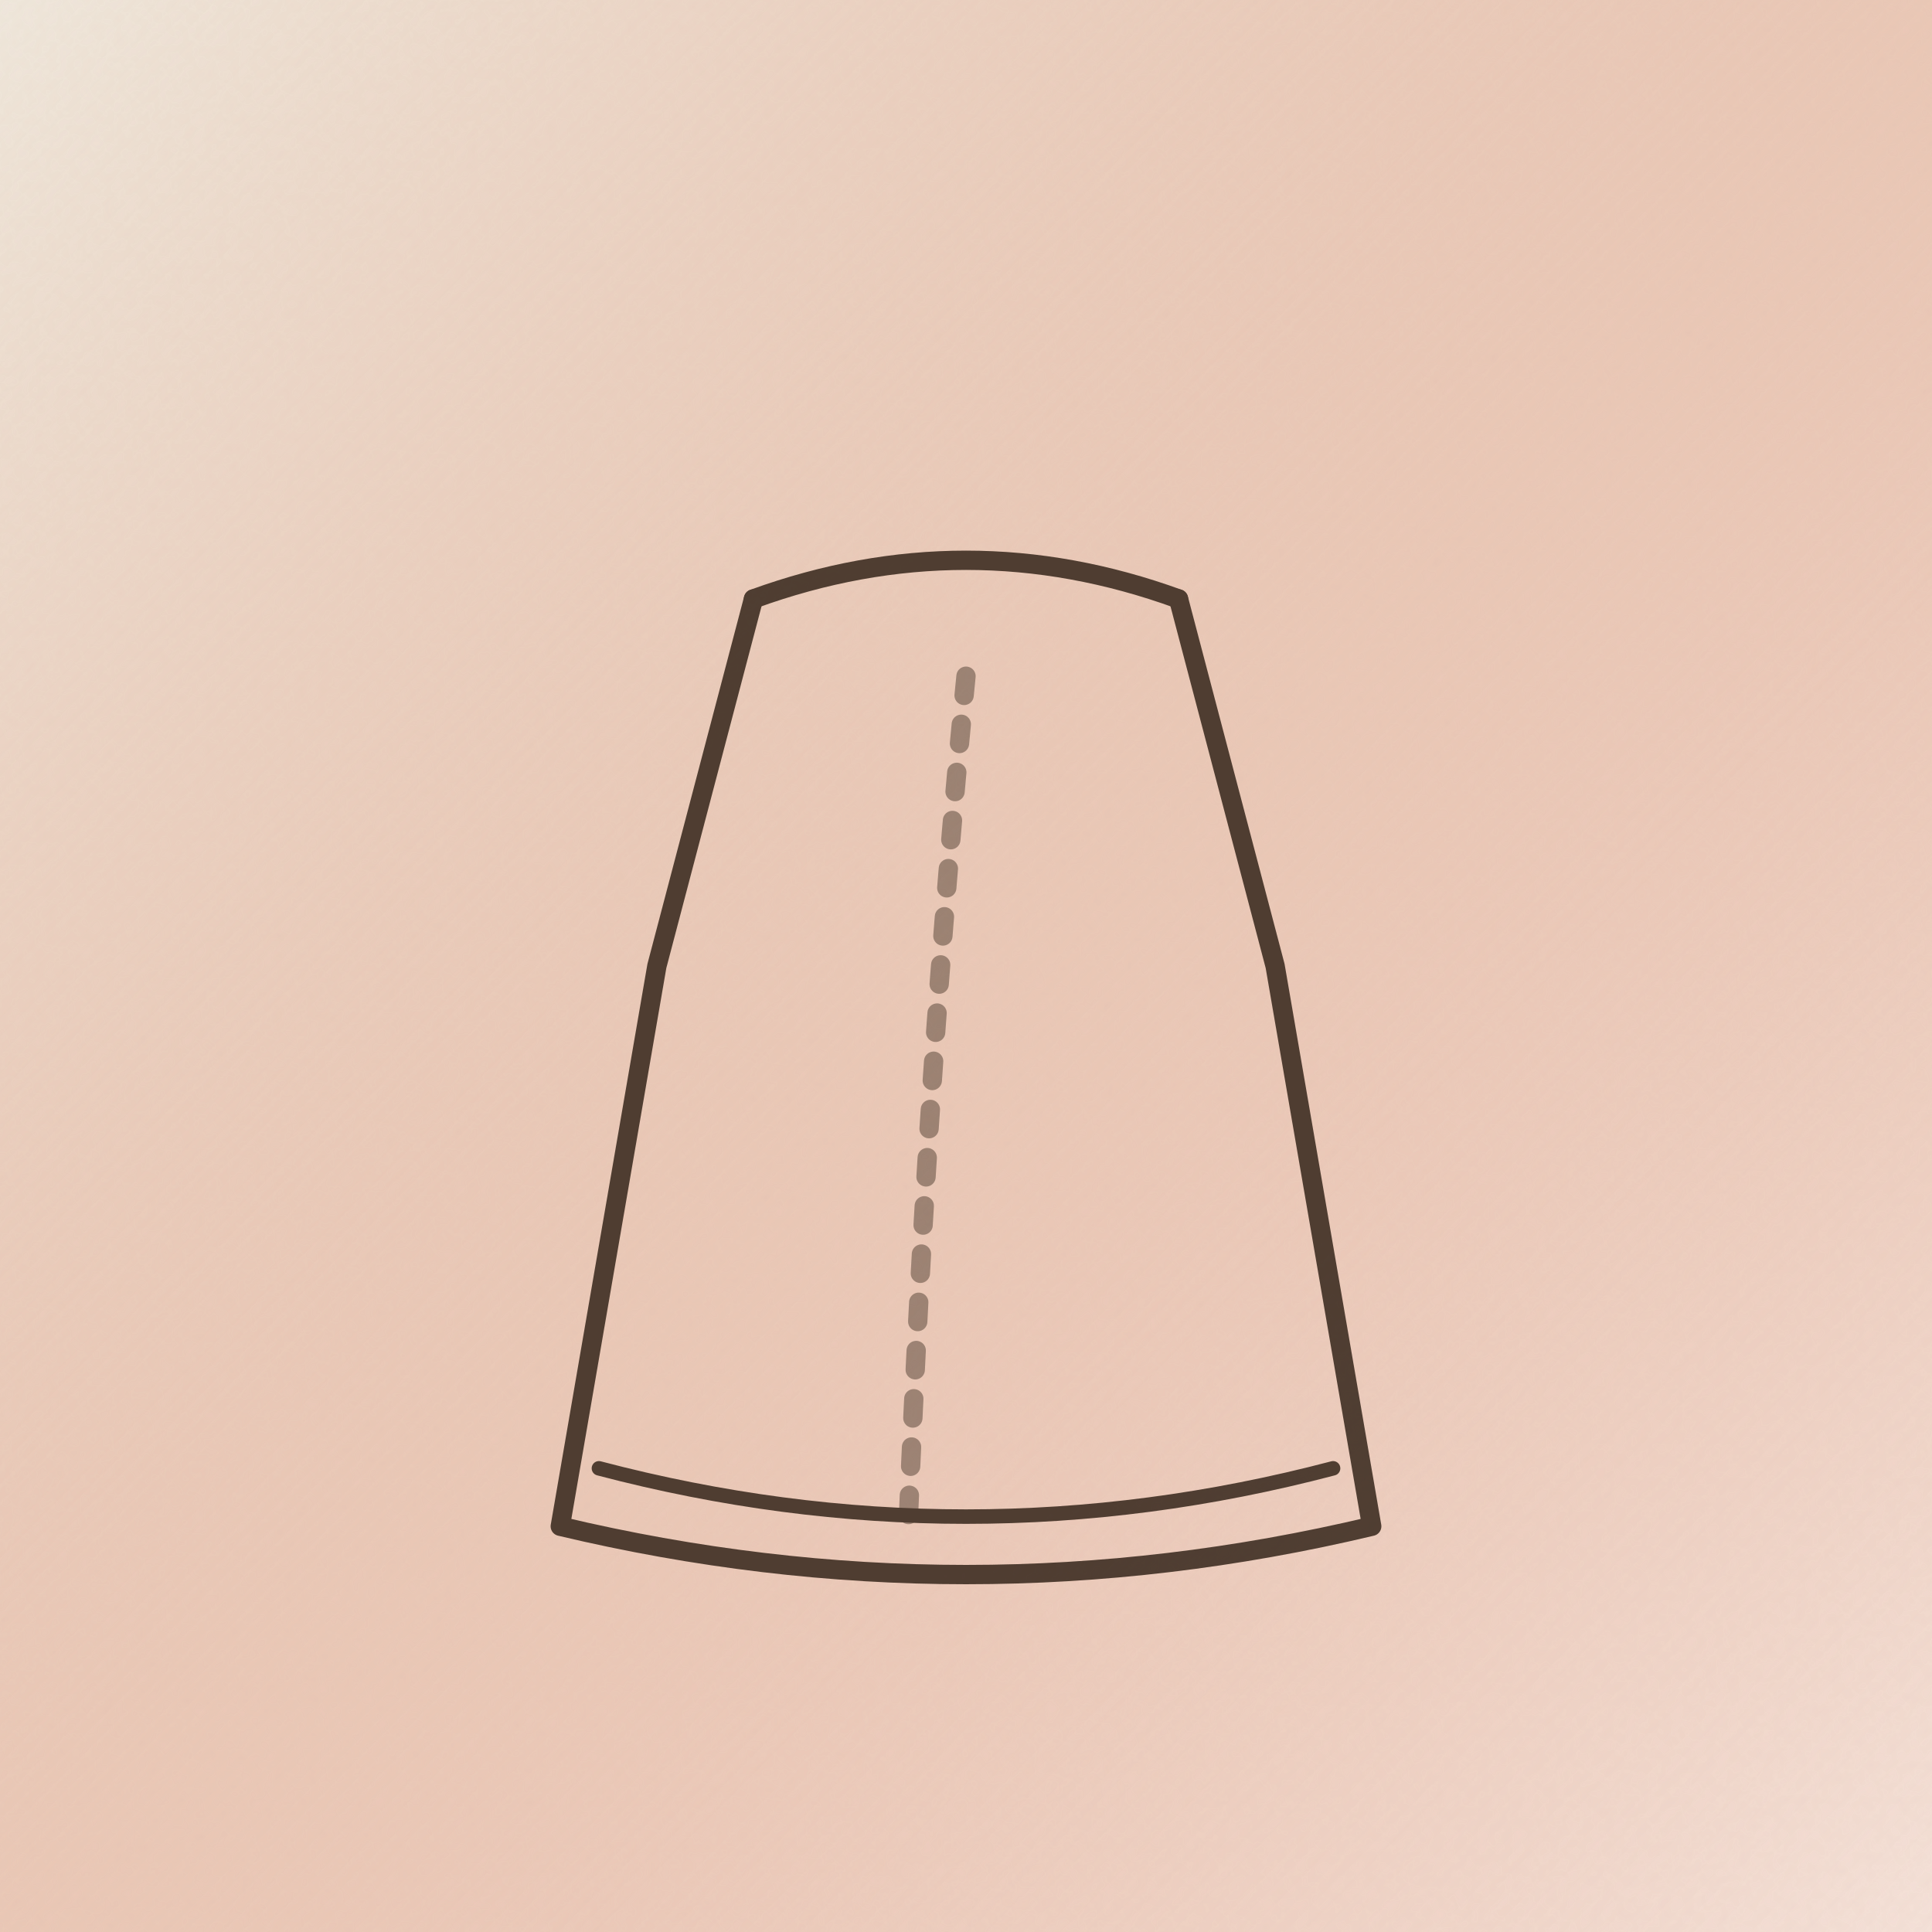
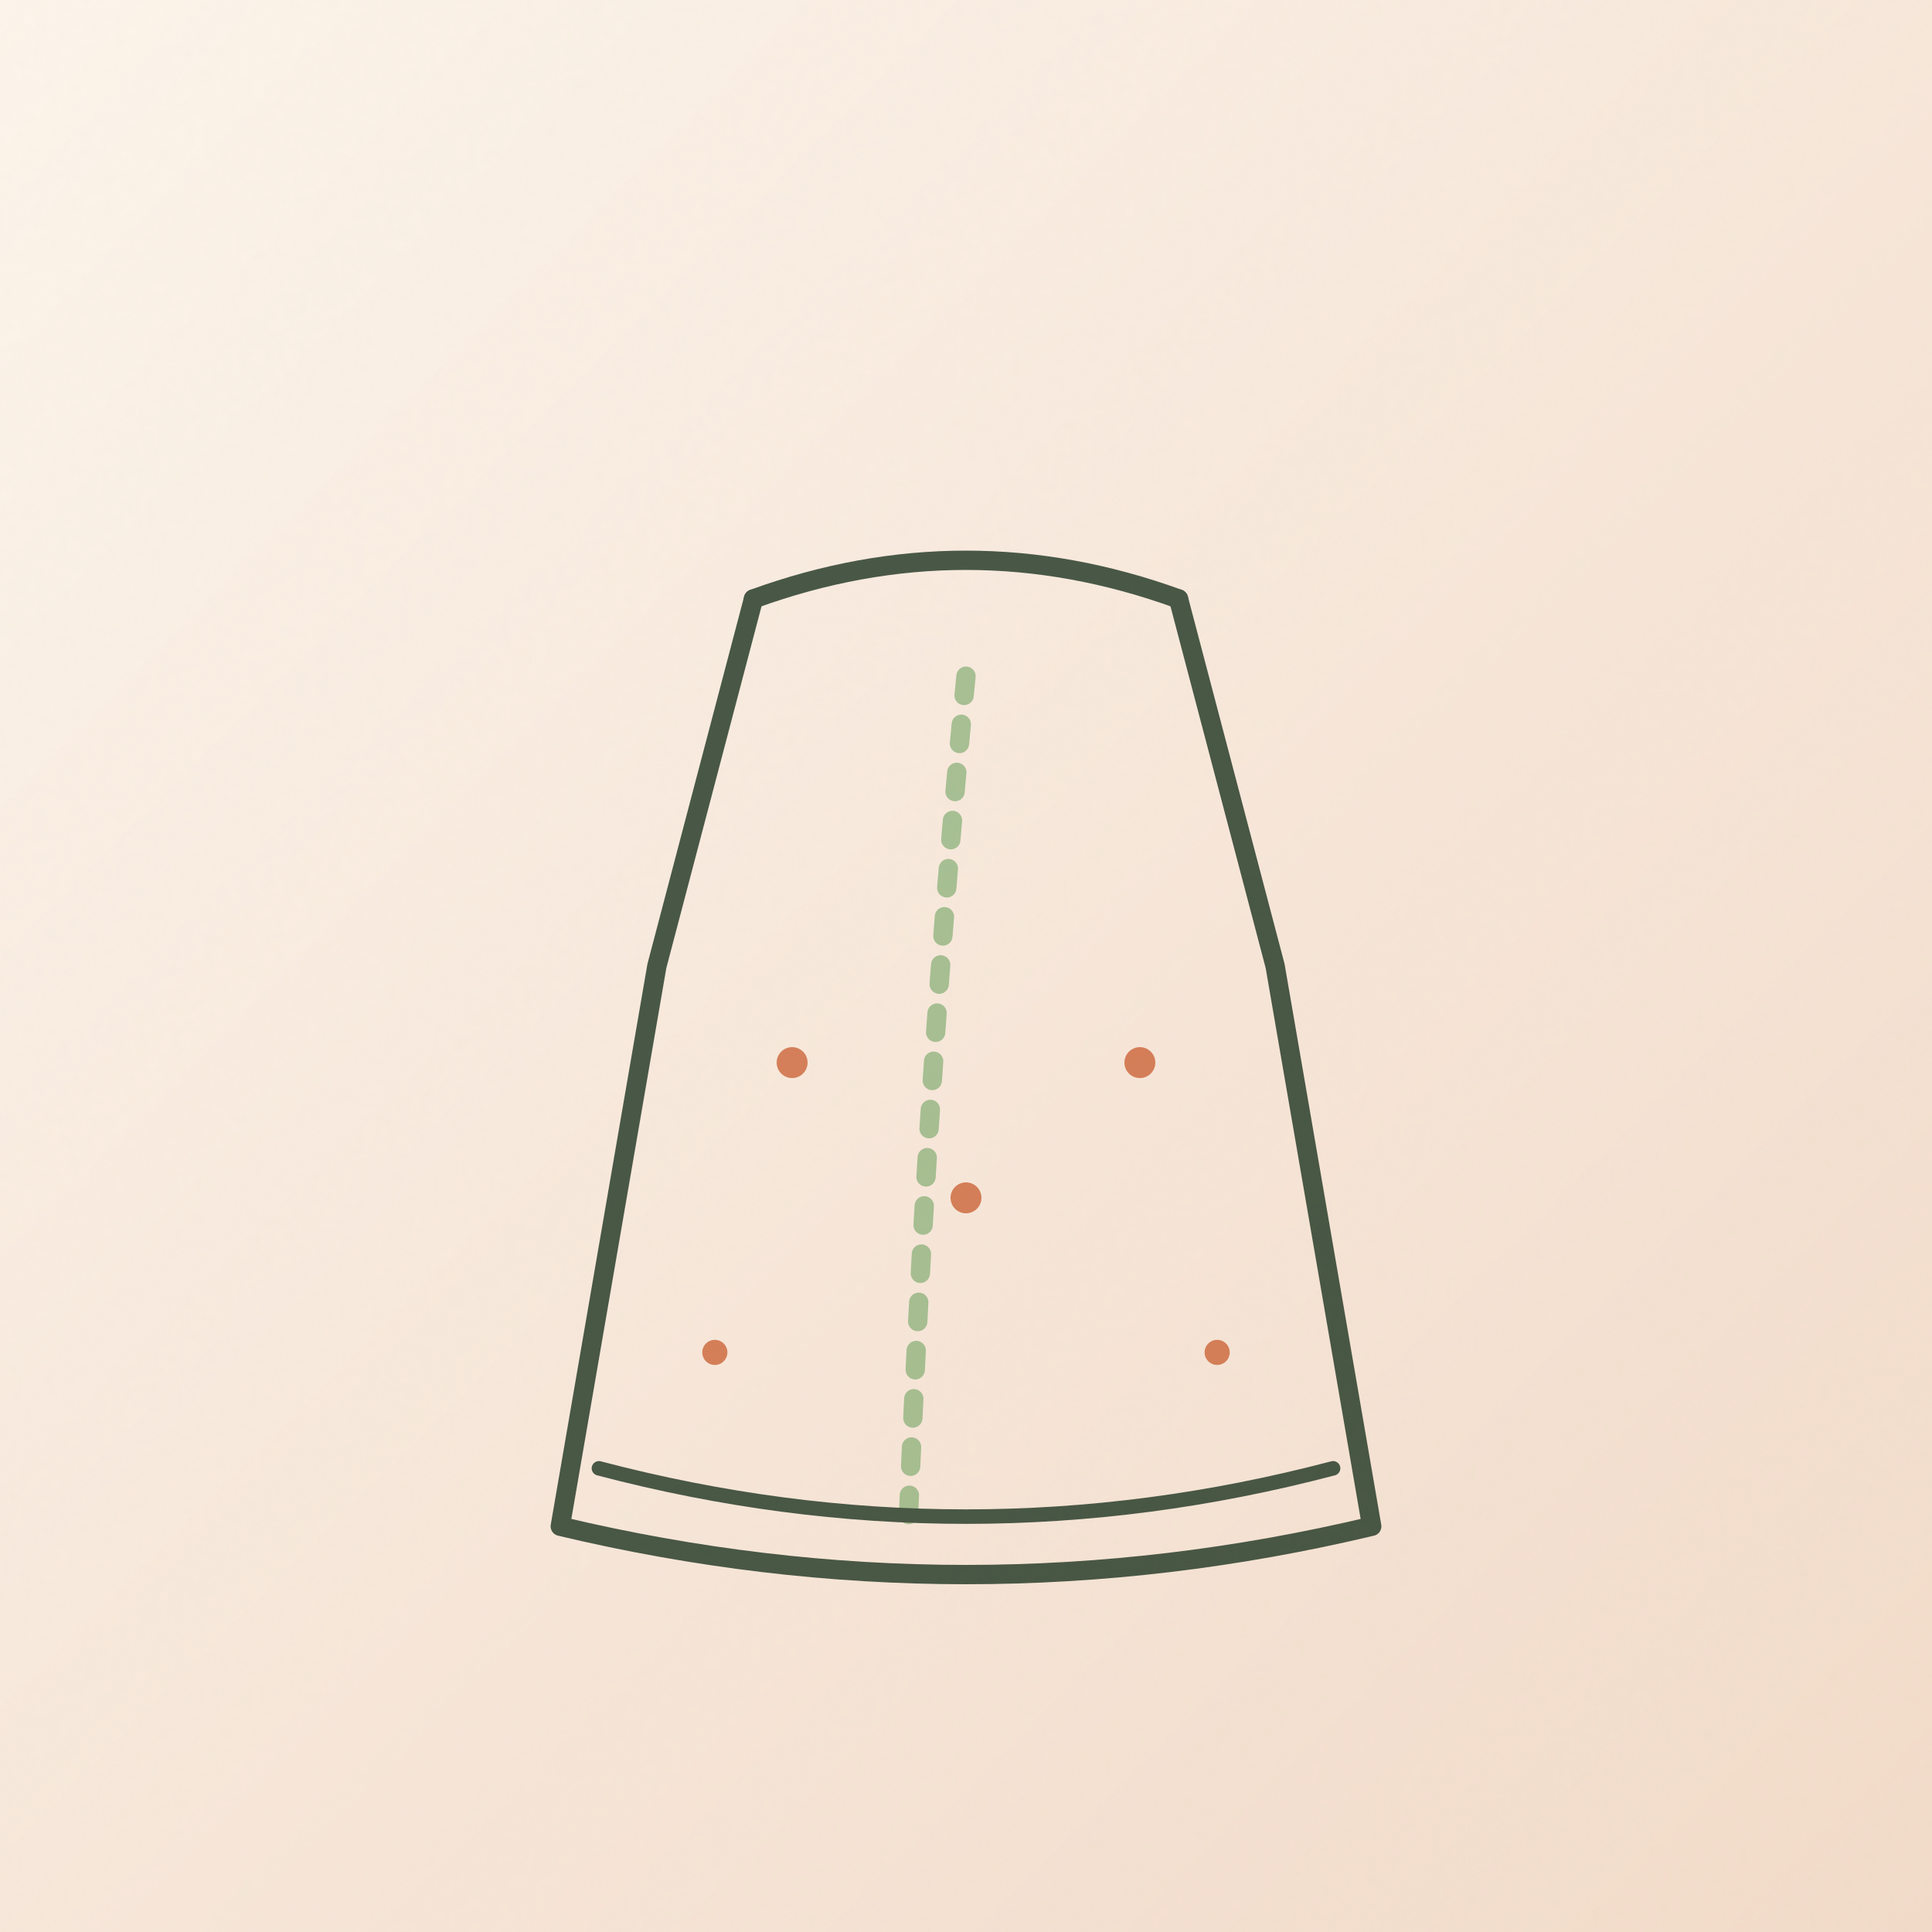
<svg xmlns="http://www.w3.org/2000/svg" viewBox="0 0 200 200" fill="none">
  <defs>
    <linearGradient id="gMode" x1="0" y1="0" x2="1" y2="1">
-       <stop offset="0%" stop-color="#F0E8DD" />
-       <stop offset="100%" stop-color="#C85C2D" stop-opacity="0.18" />
+       <stop offset="0%" stop-color="#FDF5EC" />
+       <stop offset="100%" stop-color="#F3DBC9" />
    </linearGradient>
    <filter id="grainMode" x="0" y="0" width="100%" height="100%">
      <feTurbulence type="fractalNoise" baseFrequency="0.85" numOctaves="2" />
-       <feColorMatrix values="0 0 0 0 0.4  0 0 0 0 0.3  0 0 0 0 0.2  0 0 0 0.08 0" />
+       <feColorMatrix values="0 0 0 0 0.3  0 0 0 0 0.35  0 0 0 0 0.25  0 0 0 0.06 0" />
    </filter>
  </defs>
  <rect width="200" height="200" fill="url(#gMode)" />
-   <rect width="200" height="200" filter="url(#grainMode)" opacity="0.6" />
-   <g stroke="#2D1F14" stroke-width="2" fill="none" stroke-linecap="round" stroke-linejoin="round" opacity="0.82">
+   <rect width="200" height="200" filter="url(#grainMode)" opacity="0.5" />
+   <g stroke="#2A3E2C" stroke-width="2" fill="none" stroke-linecap="round" stroke-linejoin="round" opacity="0.85">
    <path d="M 78 62 Q 100 54 122 62" />
    <path d="M 78 62 L 68 100 L 58 158 Q 100 168 142 158 L 132 100 L 122 62" />
-     <path d="M 100 70 Q 96 110 94 158" stroke-dasharray="2 3" opacity="0.5" />
+     <path d="M 100 70 Q 96 110 94 158" stroke="#4A9040" stroke-dasharray="2 3" opacity="0.55" />
    <path d="M 62 152 Q 100 162 138 152" stroke-width="1.5" />
  </g>
+   <g fill="#C85C2D" opacity="0.75">
+     <circle cx="82" cy="110" r="1.6" />
+     <circle cx="100" cy="124" r="1.6" />
+     <circle cx="118" cy="110" r="1.6" />
+     <circle cx="74" cy="140" r="1.3" />
+     <circle cx="126" cy="140" r="1.3" />
+   </g>
</svg>
